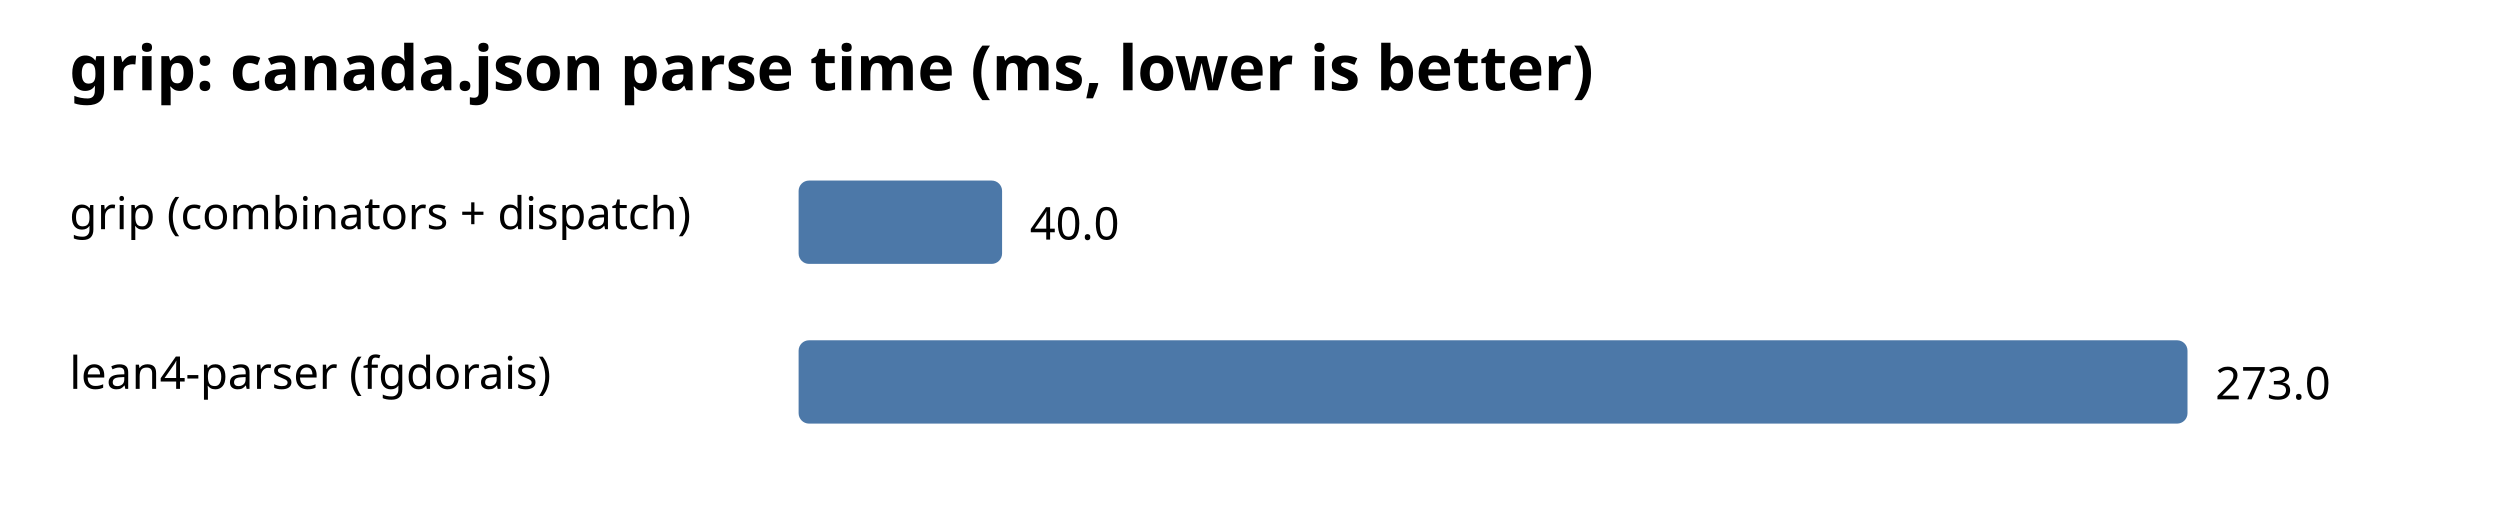
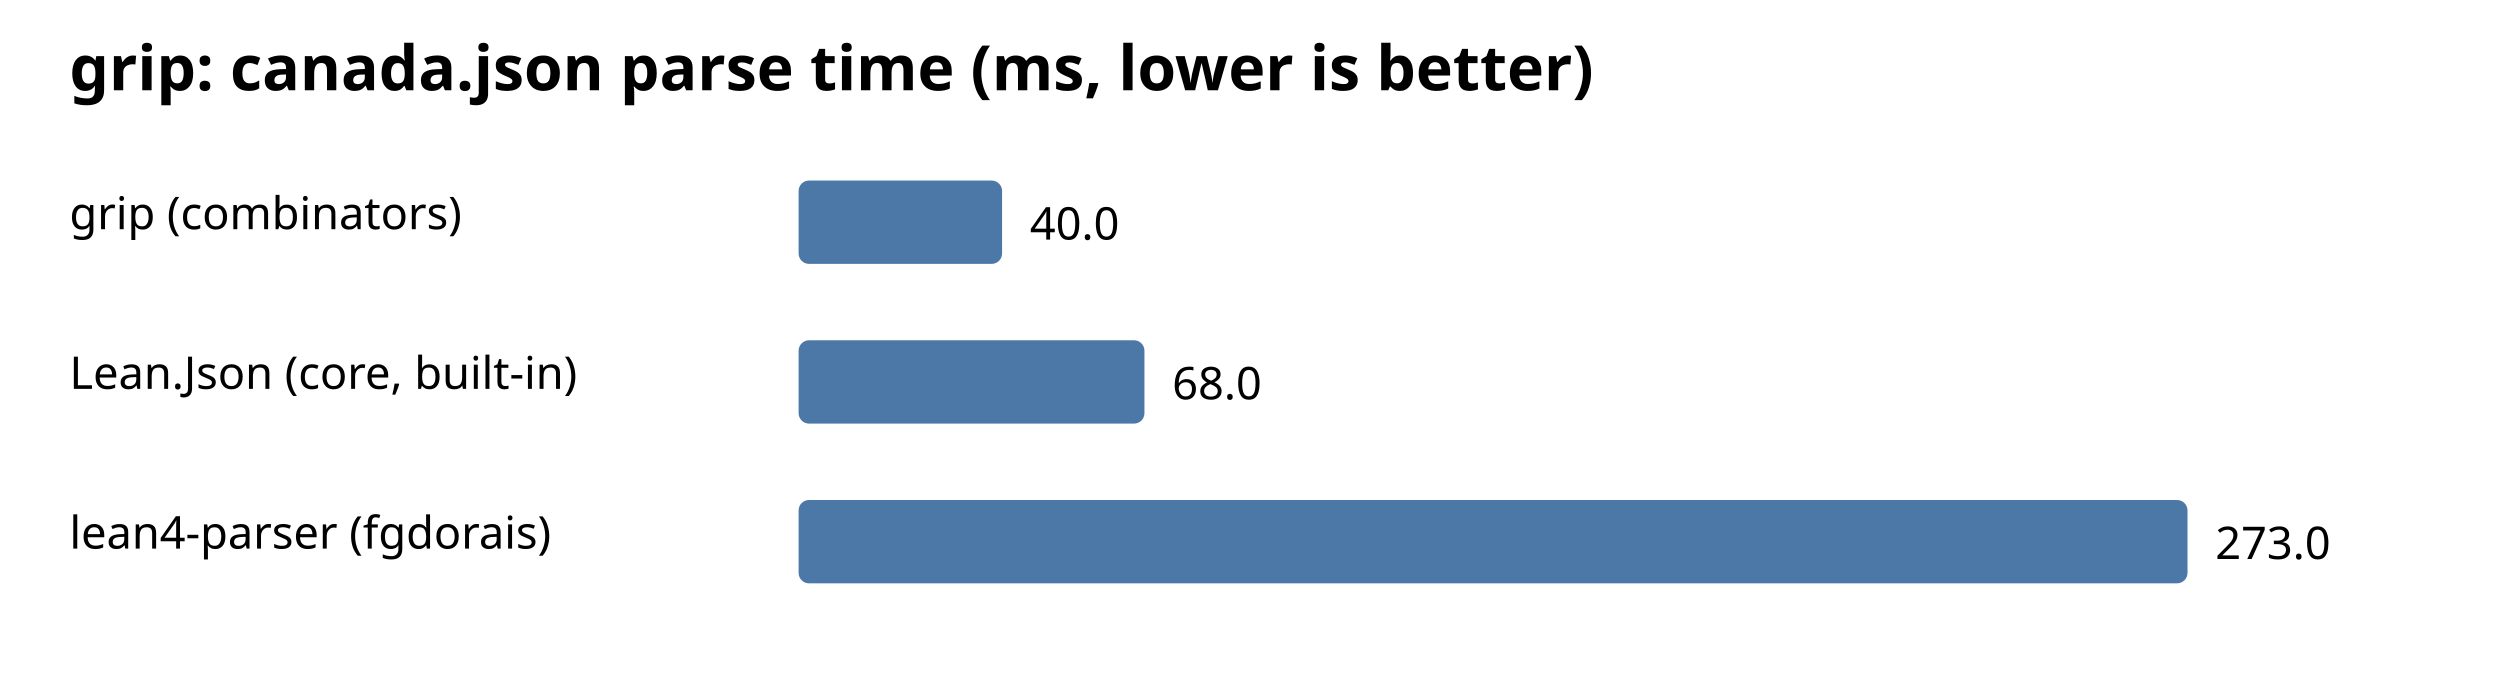
- <svg xmlns="http://www.w3.org/2000/svg" width="720" height="152" font-family="sans-serif">
+ <svg xmlns="http://www.w3.org/2000/svg" width="720" height="198" font-family="sans-serif">
  <text x="20" y="26" font-size="18" font-weight="bold">grip: canada.json parse time (ms, lower is better)</text>
-   <text x="20" y="66" font-size="13">grip (combinators + dispatch)</text>
+   <text x="20" y="66" font-size="13">grip (combinators)</text>
  <rect x="230" y="52" width="58.6" height="24" rx="3" fill="#4c78a8" />
  <text x="296.6" y="69" font-size="13">40.0</text>
-   <text x="20" y="112" font-size="13">lean4-parser (fgdorais)</text>
-   <rect x="230" y="98" width="400.0" height="24" rx="3" fill="#4c78a8" />
-   <text x="638.0" y="115" font-size="13">273.0</text>
+   <text x="20" y="112" font-size="13">Lean.Json (core, built-in)</text>
+   <rect x="230" y="98" width="99.6" height="24" rx="3" fill="#4c78a8" />
+   <text x="337.6" y="115" font-size="13">68.0</text>
+   <text x="20" y="158" font-size="13">lean4-parser (fgdorais)</text>
+   <rect x="230" y="144" width="400.0" height="24" rx="3" fill="#4c78a8" />
+   <text x="638.0" y="161" font-size="13">273.0</text>
</svg>
